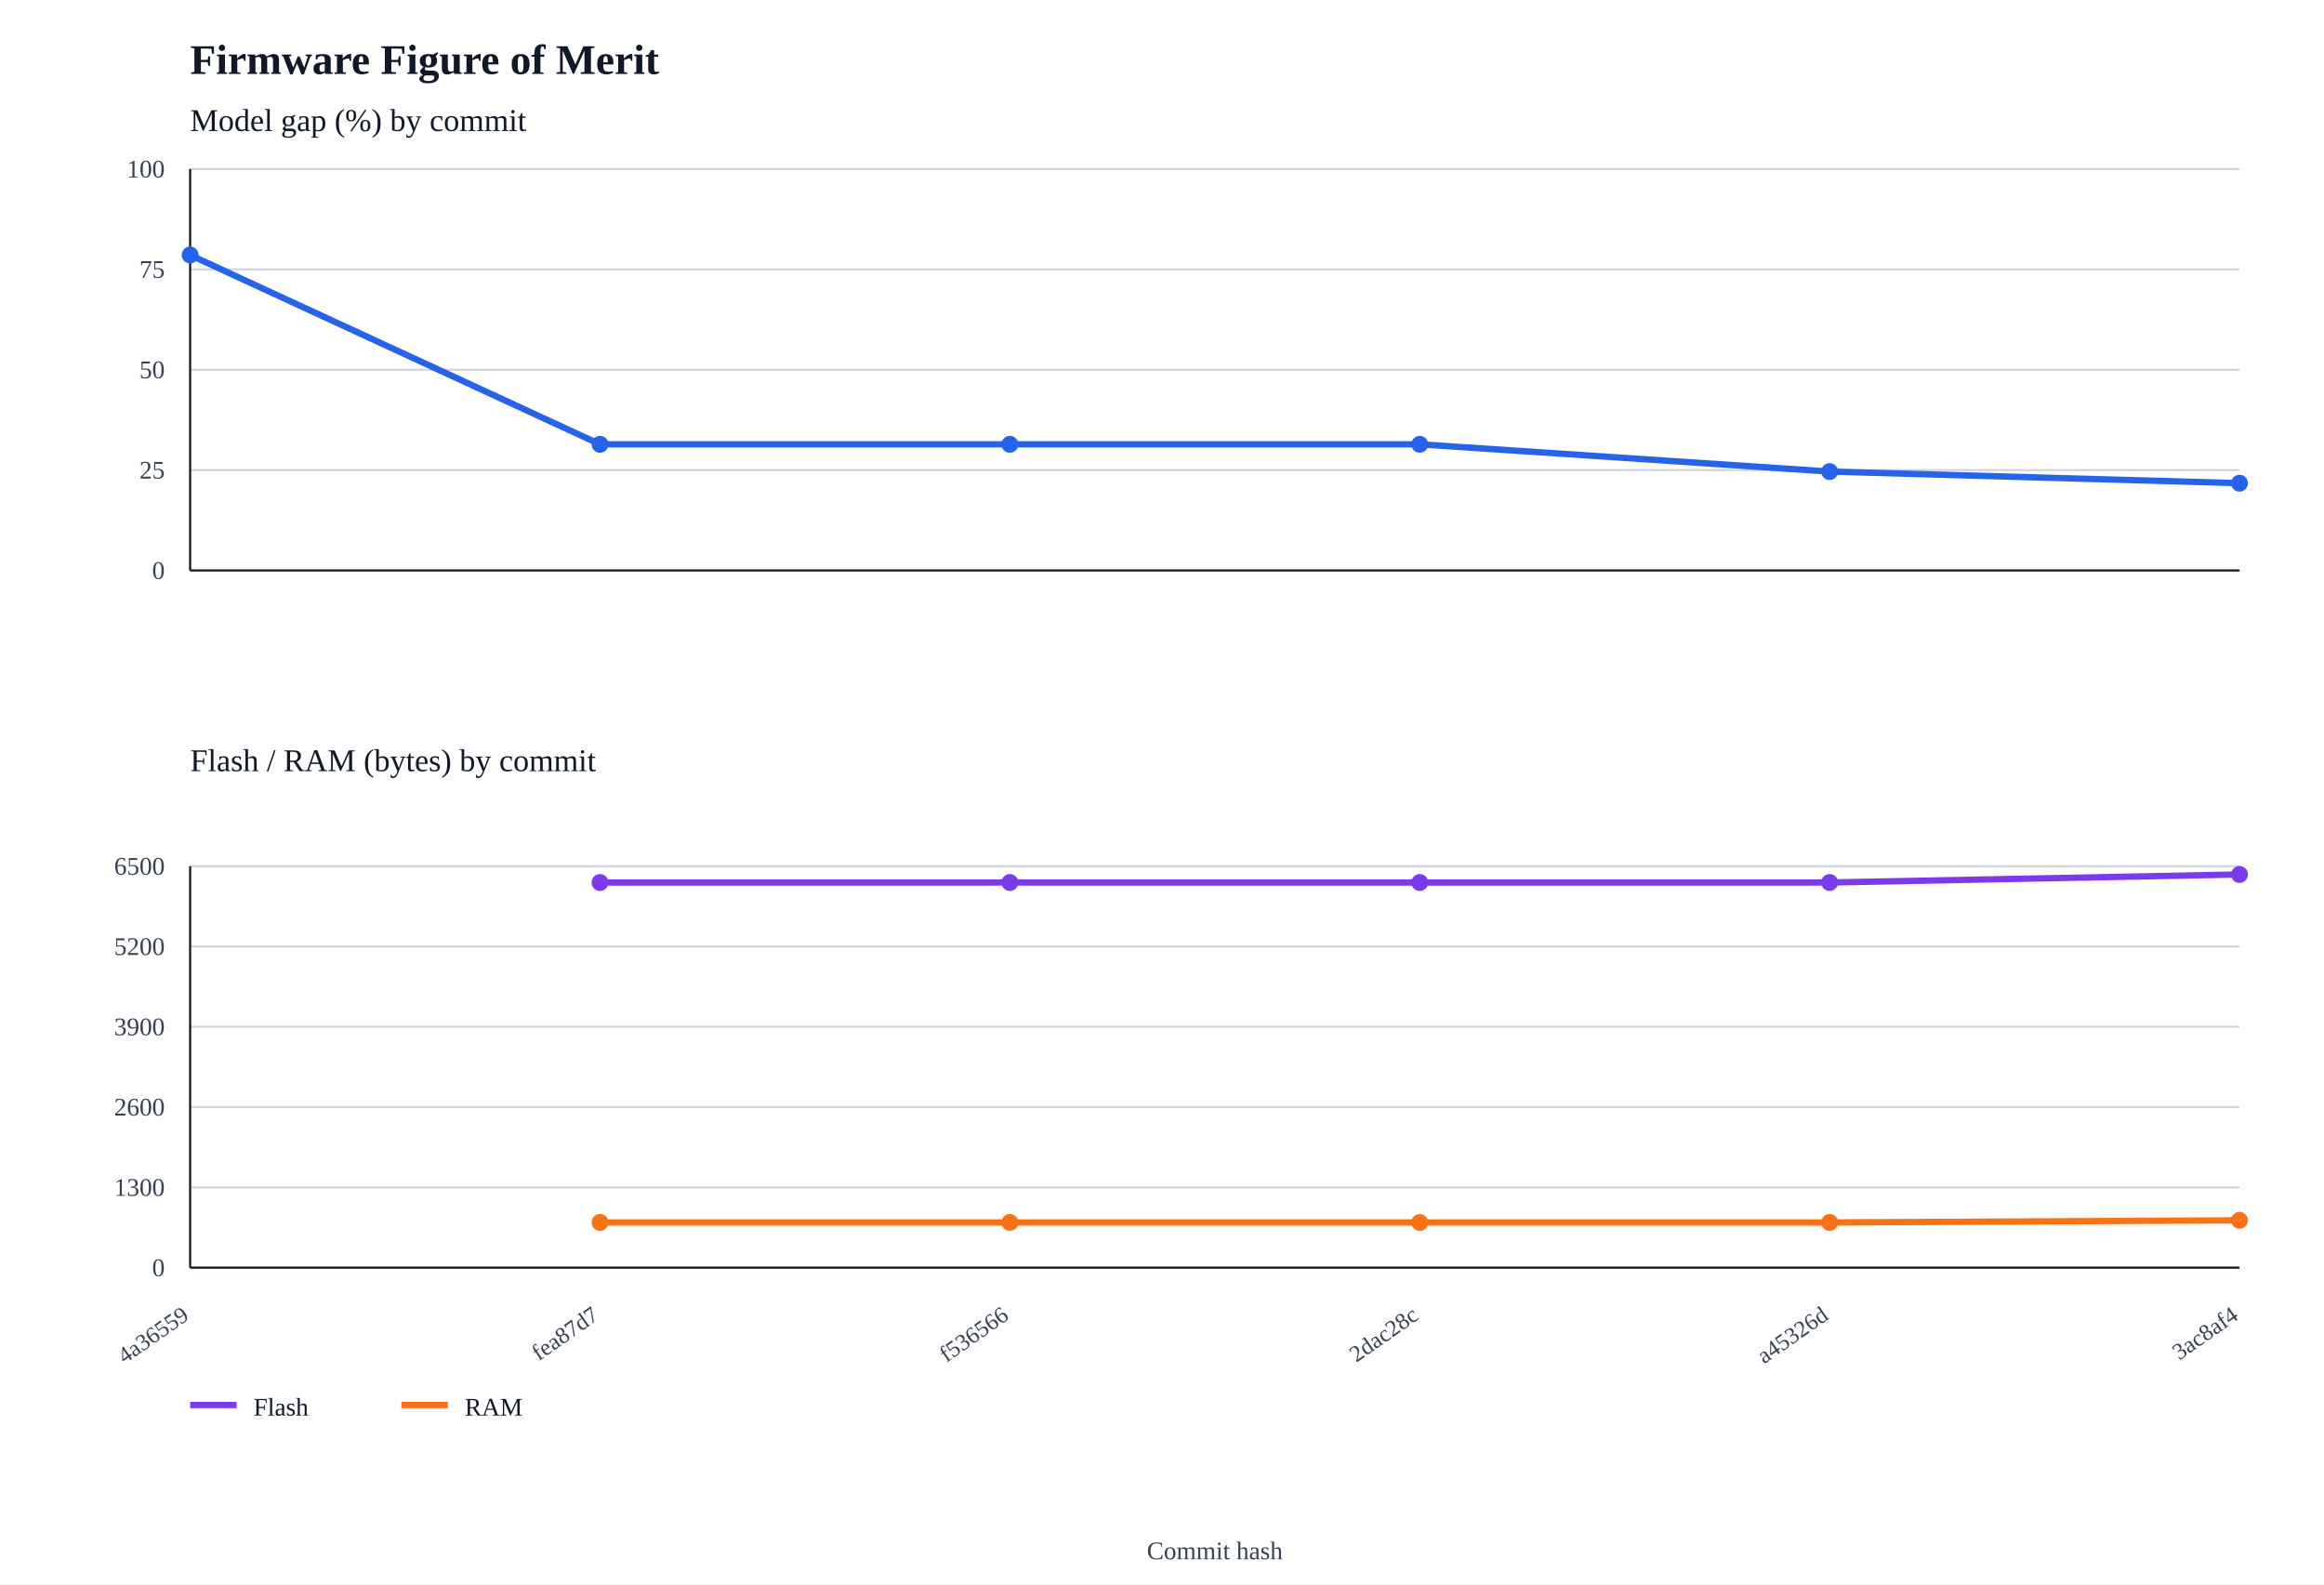
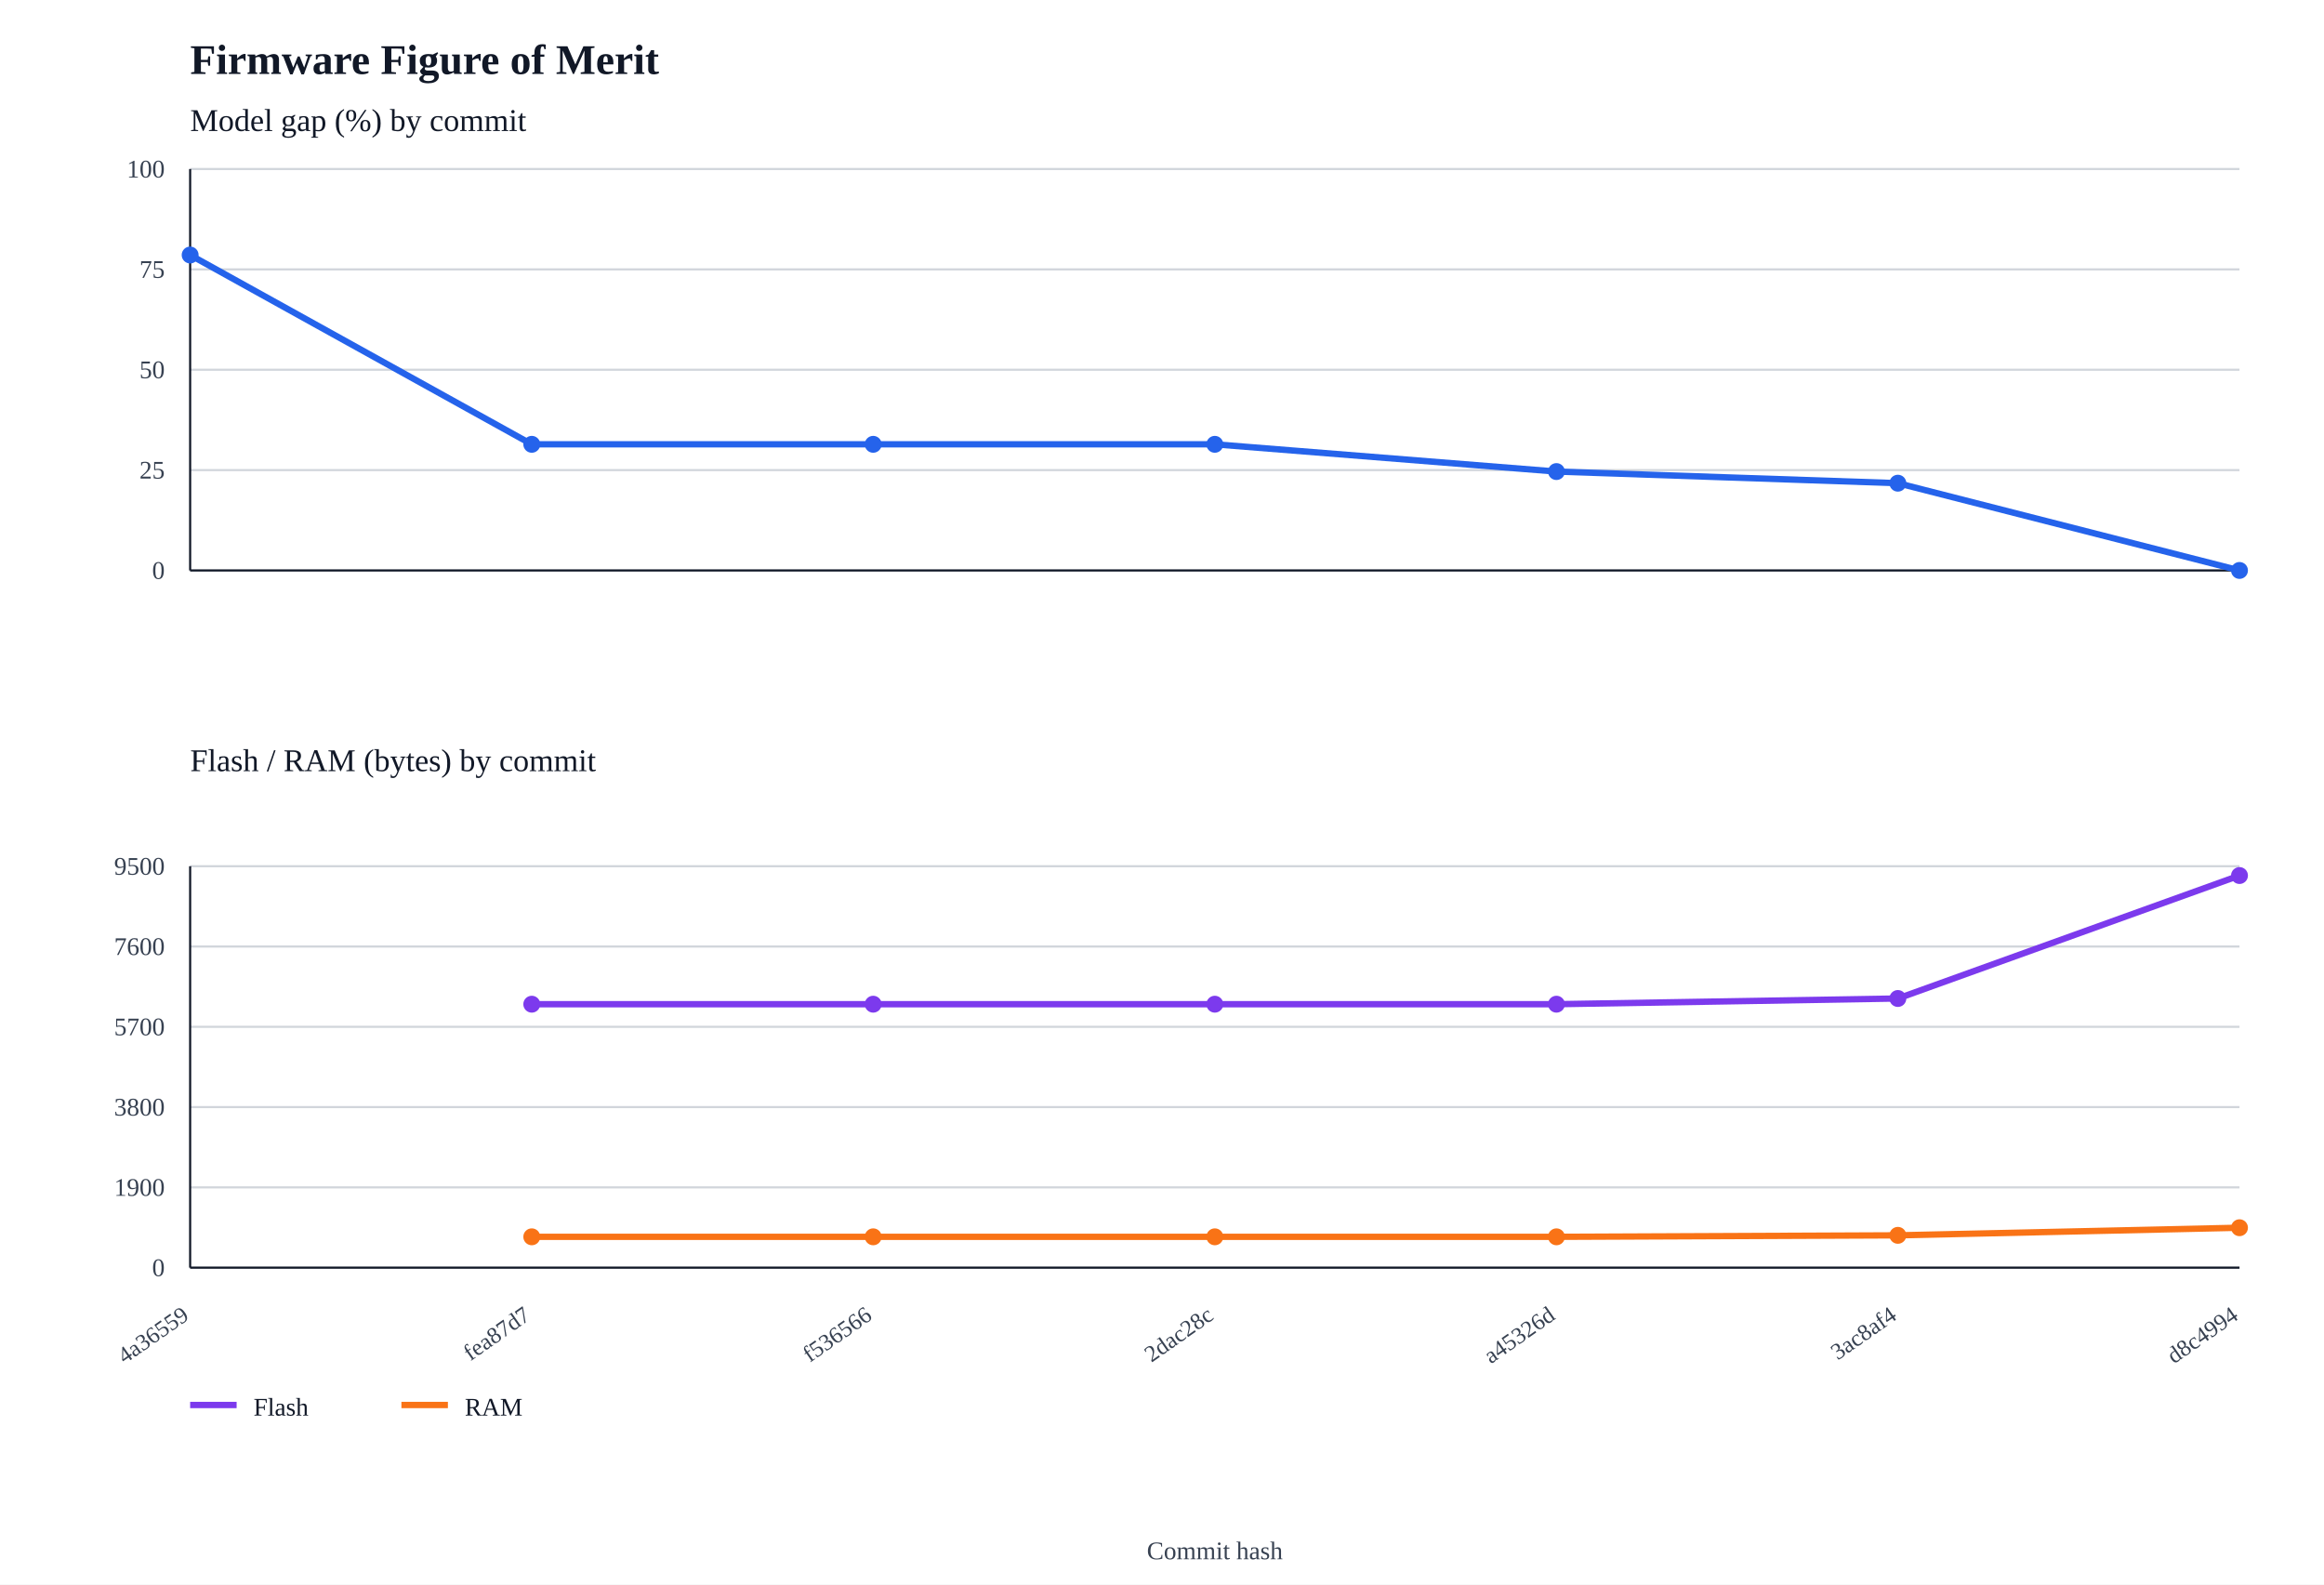
<svg xmlns="http://www.w3.org/2000/svg" width="1100" height="750" viewBox="0 0 1100 750">
  <rect width="100%" height="100%" fill="#ffffff" />
  <text x="90" y="35" font-size="20" font-weight="bold" fill="#111827">Firmware Figure of Merit</text>
  <text x="90" y="62" font-size="15" fill="#111827">Model gap (%) by commit</text>
  <line x1="90" y1="270" x2="1060" y2="270" stroke="#d1d5db" />
  <text x="78" y="274" text-anchor="end" font-size="12" fill="#374151">0</text>
  <line x1="90" y1="222.5" x2="1060" y2="222.5" stroke="#d1d5db" />
  <text x="78" y="226.5" text-anchor="end" font-size="12" fill="#374151">25</text>
  <line x1="90" y1="175" x2="1060" y2="175" stroke="#d1d5db" />
  <text x="78" y="179" text-anchor="end" font-size="12" fill="#374151">50</text>
  <line x1="90" y1="127.5" x2="1060" y2="127.5" stroke="#d1d5db" />
  <text x="78" y="131.5" text-anchor="end" font-size="12" fill="#374151">75</text>
  <line x1="90" y1="80" x2="1060" y2="80" stroke="#d1d5db" />
  <text x="78" y="84" text-anchor="end" font-size="12" fill="#374151">100</text>
  <line x1="90" y1="80" x2="90" y2="270" stroke="#111827" />
  <line x1="90" y1="270" x2="1060" y2="270" stroke="#111827" />
-   <polyline fill="none" stroke="#2563eb" stroke-width="3" points="90.0,120.7 284.0,210.3 478.0,210.3 672.0,210.3 866.0,223.2 1060.0,228.7" />
+   <polyline fill="none" stroke="#2563eb" stroke-width="3" points="90.0,120.7 251.7,210.3 413.3,210.3 575.0,210.3 736.7,223.2 898.3,228.7 1060.0,270.0" />
  <circle cx="90.0" cy="120.7" r="4" fill="#2563eb" />
-   <circle cx="284.0" cy="210.3" r="4" fill="#2563eb" />
-   <circle cx="478.0" cy="210.3" r="4" fill="#2563eb" />
-   <circle cx="672.0" cy="210.3" r="4" fill="#2563eb" />
-   <circle cx="866.0" cy="223.2" r="4" fill="#2563eb" />
-   <circle cx="1060.0" cy="228.7" r="4" fill="#2563eb" />
+   <circle cx="251.7" cy="210.3" r="4" fill="#2563eb" />
+   <circle cx="413.3" cy="210.3" r="4" fill="#2563eb" />
+   <circle cx="575.0" cy="210.3" r="4" fill="#2563eb" />
+   <circle cx="736.7" cy="223.2" r="4" fill="#2563eb" />
+   <circle cx="898.3" cy="228.7" r="4" fill="#2563eb" />
+   <circle cx="1060.0" cy="270.0" r="4" fill="#2563eb" />
  <text x="90" y="365" font-size="15" fill="#111827">Flash / RAM (bytes) by commit</text>
  <line x1="90" y1="600" x2="1060" y2="600" stroke="#d1d5db" />
  <text x="78" y="604" text-anchor="end" font-size="12" fill="#374151">0</text>
  <line x1="90" y1="562" x2="1060" y2="562" stroke="#d1d5db" />
-   <text x="78" y="566" text-anchor="end" font-size="12" fill="#374151">1300</text>
+   <text x="78" y="566" text-anchor="end" font-size="12" fill="#374151">1900</text>
  <line x1="90" y1="524" x2="1060" y2="524" stroke="#d1d5db" />
-   <text x="78" y="528" text-anchor="end" font-size="12" fill="#374151">2600</text>
+   <text x="78" y="528" text-anchor="end" font-size="12" fill="#374151">3800</text>
  <line x1="90" y1="486" x2="1060" y2="486" stroke="#d1d5db" />
-   <text x="78" y="490" text-anchor="end" font-size="12" fill="#374151">3900</text>
+   <text x="78" y="490" text-anchor="end" font-size="12" fill="#374151">5700</text>
  <line x1="90" y1="448" x2="1060" y2="448" stroke="#d1d5db" />
-   <text x="78" y="452" text-anchor="end" font-size="12" fill="#374151">5200</text>
+   <text x="78" y="452" text-anchor="end" font-size="12" fill="#374151">7600</text>
  <line x1="90" y1="410" x2="1060" y2="410" stroke="#d1d5db" />
-   <text x="78" y="414" text-anchor="end" font-size="12" fill="#374151">6500</text>
+   <text x="78" y="414" text-anchor="end" font-size="12" fill="#374151">9500</text>
  <line x1="90" y1="410" x2="90" y2="600" stroke="#111827" />
  <line x1="90" y1="600" x2="1060" y2="600" stroke="#111827" />
-   <polyline fill="none" stroke="#7c3aed" stroke-width="3" points="284.0,417.7 478.0,417.7 672.0,417.7 866.0,417.7 1060.0,413.9" />
-   <polyline fill="none" stroke="#f97316" stroke-width="3" points="284.0,578.6 478.0,578.6 672.0,578.6 866.0,578.6 1060.0,577.6" />
-   <circle cx="284.0" cy="417.7" r="4" fill="#7c3aed" />
-   <circle cx="478.0" cy="417.7" r="4" fill="#7c3aed" />
-   <circle cx="672.0" cy="417.7" r="4" fill="#7c3aed" />
-   <circle cx="866.0" cy="417.7" r="4" fill="#7c3aed" />
-   <circle cx="1060.0" cy="413.9" r="4" fill="#7c3aed" />
-   <circle cx="284.0" cy="578.6" r="4" fill="#f97316" />
-   <circle cx="478.0" cy="578.6" r="4" fill="#f97316" />
-   <circle cx="672.0" cy="578.6" r="4" fill="#f97316" />
-   <circle cx="866.0" cy="578.6" r="4" fill="#f97316" />
-   <circle cx="1060.0" cy="577.6" r="4" fill="#f97316" />
+   <polyline fill="none" stroke="#7c3aed" stroke-width="3" points="251.7,475.3 413.3,475.3 575.0,475.3 736.7,475.3 898.3,472.6 1060.0,414.4" />
+   <polyline fill="none" stroke="#f97316" stroke-width="3" points="251.7,585.4 413.3,585.4 575.0,585.4 736.7,585.4 898.3,584.7 1060.0,581.1" />
+   <circle cx="251.7" cy="475.3" r="4" fill="#7c3aed" />
+   <circle cx="413.3" cy="475.3" r="4" fill="#7c3aed" />
+   <circle cx="575.0" cy="475.3" r="4" fill="#7c3aed" />
+   <circle cx="736.7" cy="475.3" r="4" fill="#7c3aed" />
+   <circle cx="898.3" cy="472.6" r="4" fill="#7c3aed" />
+   <circle cx="1060.0" cy="414.4" r="4" fill="#7c3aed" />
+   <circle cx="251.7" cy="585.4" r="4" fill="#f97316" />
+   <circle cx="413.3" cy="585.4" r="4" fill="#f97316" />
+   <circle cx="575.0" cy="585.4" r="4" fill="#f97316" />
+   <circle cx="736.7" cy="585.4" r="4" fill="#f97316" />
+   <circle cx="898.3" cy="584.7" r="4" fill="#f97316" />
+   <circle cx="1060.0" cy="581.1" r="4" fill="#f97316" />
  <line x1="90" y1="665" x2="112" y2="665" stroke="#7c3aed" stroke-width="3" />
  <text x="120" y="670" font-size="12" fill="#111827">Flash</text>
  <line x1="190" y1="665" x2="212" y2="665" stroke="#f97316" stroke-width="3" />
  <text x="220" y="670" font-size="12" fill="#111827">RAM</text>
  <text x="90" y="624" text-anchor="end" transform="rotate(-35 90 624)" font-size="11" fill="#374151">4a36559</text>
-   <text x="284" y="624" text-anchor="end" transform="rotate(-35 284 624)" font-size="11" fill="#374151">fea87d7</text>
-   <text x="478" y="624" text-anchor="end" transform="rotate(-35 478 624)" font-size="11" fill="#374151">f536566</text>
-   <text x="672" y="624" text-anchor="end" transform="rotate(-35 672 624)" font-size="11" fill="#374151">2dac28c</text>
-   <text x="866" y="624" text-anchor="end" transform="rotate(-35 866 624)" font-size="11" fill="#374151">a45326d</text>
-   <text x="1060" y="624" text-anchor="end" transform="rotate(-35 1060 624)" font-size="11" fill="#374151">3ac8af4</text>
+   <text x="251.667" y="624" text-anchor="end" transform="rotate(-35 251.6667 624)" font-size="11" fill="#374151">fea87d7</text>
+   <text x="413.333" y="624" text-anchor="end" transform="rotate(-35 413.3333 624)" font-size="11" fill="#374151">f536566</text>
+   <text x="575" y="624" text-anchor="end" transform="rotate(-35 575 624)" font-size="11" fill="#374151">2dac28c</text>
+   <text x="736.667" y="624" text-anchor="end" transform="rotate(-35 736.6667 624)" font-size="11" fill="#374151">a45326d</text>
+   <text x="898.333" y="624" text-anchor="end" transform="rotate(-35 898.3333 624)" font-size="11" fill="#374151">3ac8af4</text>
+   <text x="1060" y="624" text-anchor="end" transform="rotate(-35 1060 624)" font-size="11" fill="#374151">d8c4994</text>
  <text x="575" y="738" text-anchor="middle" font-size="12" fill="#374151">Commit hash</text>
</svg>
